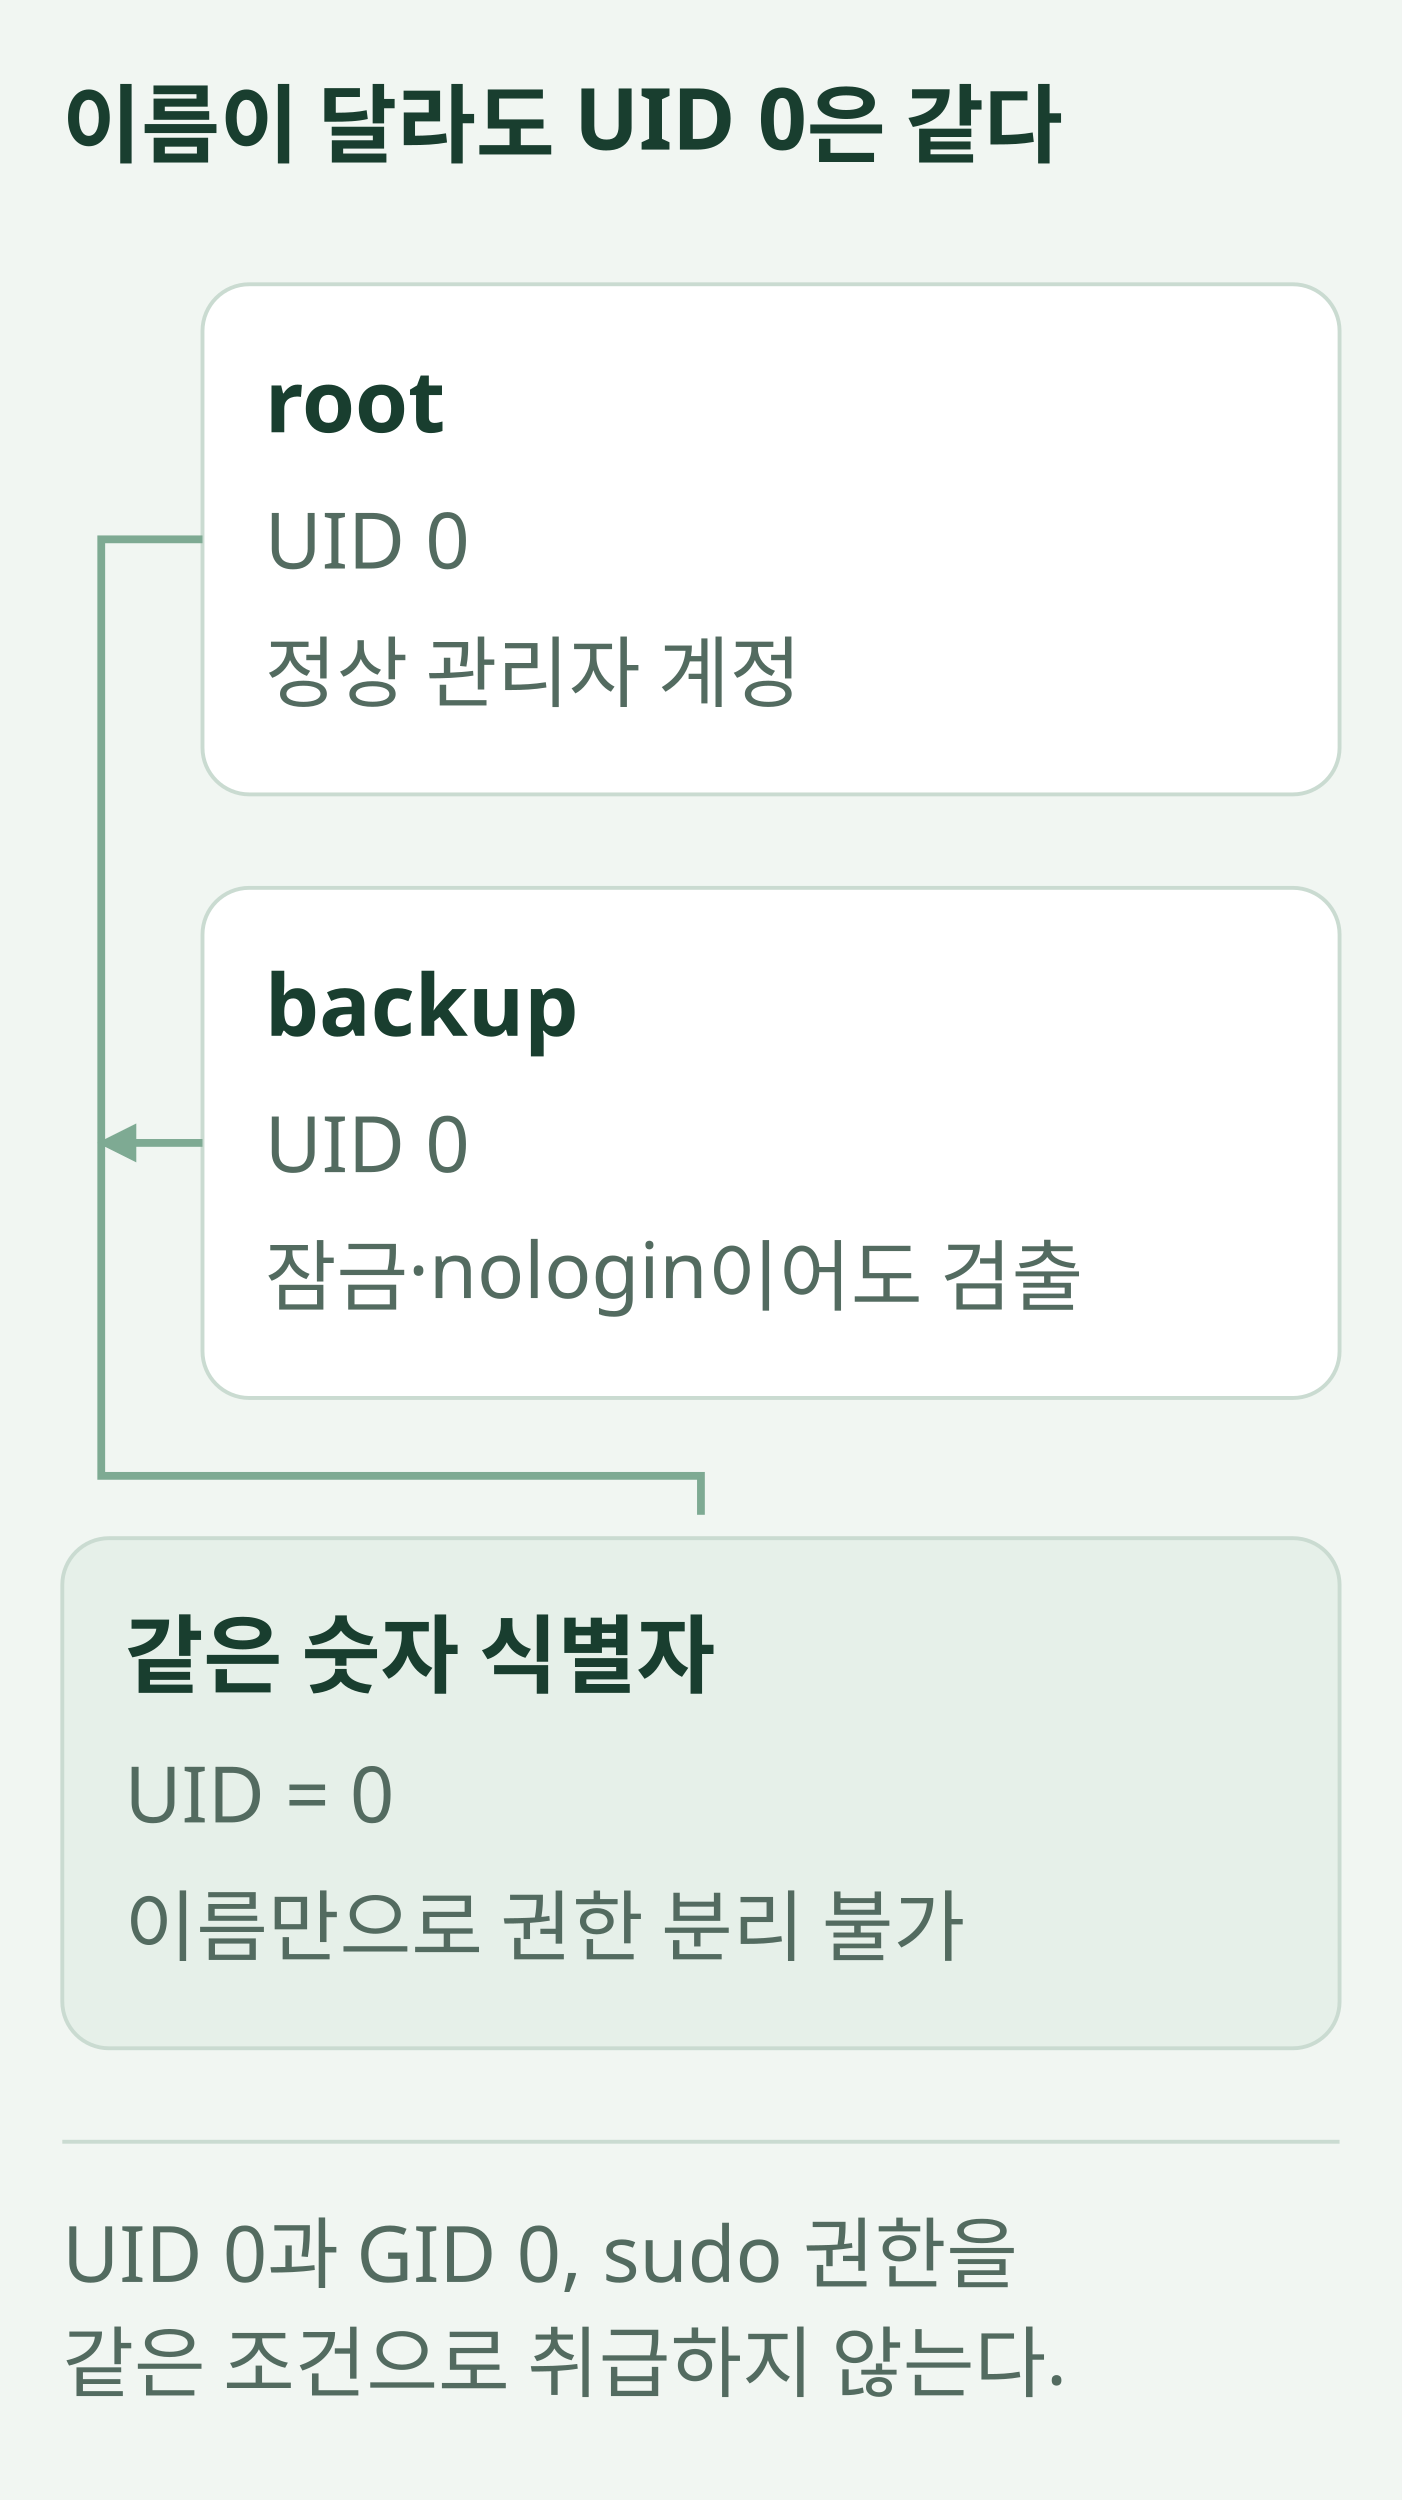
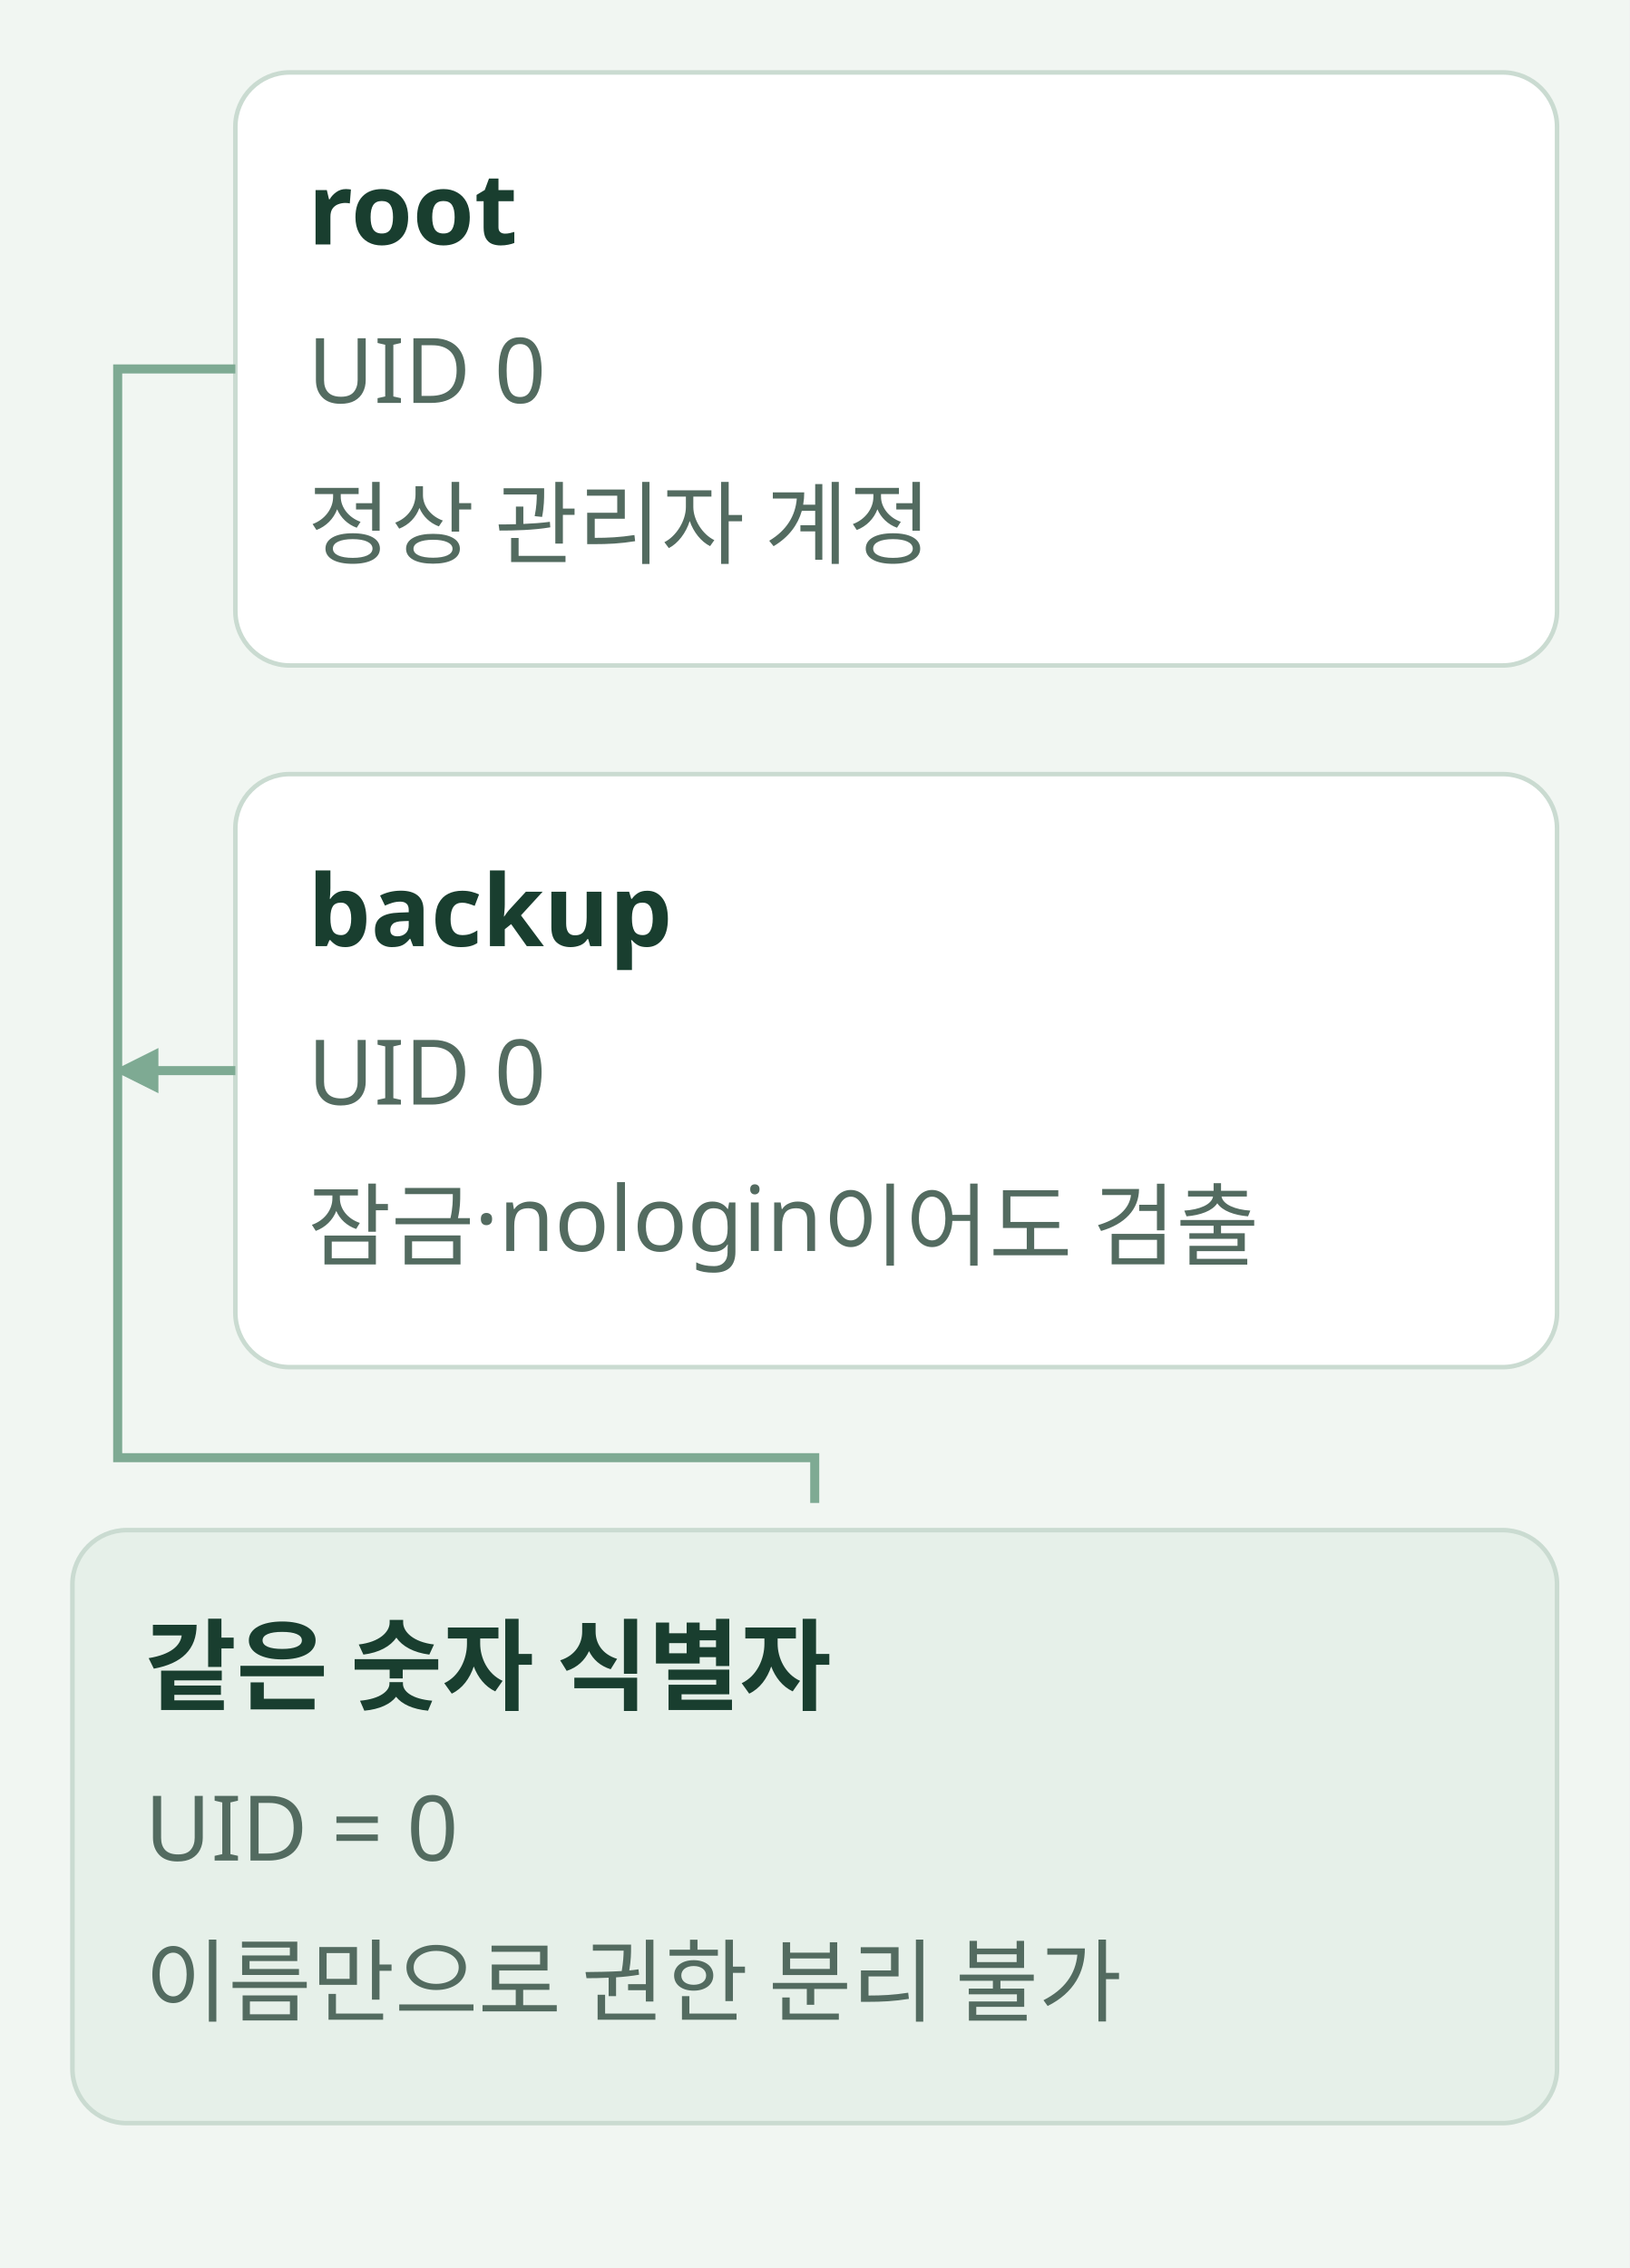
- <svg xmlns="http://www.w3.org/2000/svg" width="360" height="642" viewBox="0 0 360 642" data-diagram-kind="merge" data-layout="mobile" role="img" aria-labelledby="title desc">
+ <svg xmlns="http://www.w3.org/2000/svg" width="360" height="501" viewBox="0 0 360 501" data-diagram-kind="merge" data-layout="mobile" role="img" aria-labelledby="title desc">
  <defs>
    <marker id="arrow" viewBox="0 0 10 10" refX="9" refY="5" markerWidth="5" markerHeight="5" orient="auto-start-reverse">
      <path d="M0 0L10 5L0 10Z" fill="#7eaa93" />
    </marker>
  </defs>
-   <rect width="360" height="642" fill="#f1f6f2" />
+   <rect width="360" height="501" fill="#f1f6f2" />
  <g font-family="'Malgun Gothic','Noto Sans KR',sans-serif">
-     <text x="16" y="40" font-size="22" fill="#193e2f" font-weight="700" data-role="key">
-       <tspan x="16" dy="0">이름이 달라도 UID 0은 같다</tspan>
-     </text>
-     <rect x="52" y="73" width="292" height="131" rx="12" fill="#fff" stroke="#cadbd1" />
-     <text x="68" y="111" font-size="22" fill="#193e2f" font-weight="700" data-role="key">
+     <rect x="52" y="16" width="292" height="131" rx="12" fill="#fff" stroke="#cadbd1" />
+     <text x="68" y="54" font-size="22" fill="#193e2f" font-weight="700" data-role="key">
      <tspan x="68" dy="0">root</tspan>
    </text>
-     <text x="68" y="146" font-size="20" fill="#536b60" font-weight="400">
+     <text x="68" y="89" font-size="20" fill="#536b60" font-weight="400">
      <tspan x="68" dy="0">UID 0</tspan>
    </text>
-     <text x="68" y="180" font-size="20" fill="#536b60" font-weight="400">
+     <text x="68" y="123" font-size="20" fill="#536b60" font-weight="400">
      <tspan x="68" dy="0">정상 관리자 계정</tspan>
    </text>
-     <rect x="52" y="228" width="292" height="131" rx="12" fill="#fff" stroke="#cadbd1" />
-     <text x="68" y="266" font-size="22" fill="#193e2f" font-weight="700" data-role="key">
+     <rect x="52" y="171" width="292" height="131" rx="12" fill="#fff" stroke="#cadbd1" />
+     <text x="68" y="209" font-size="22" fill="#193e2f" font-weight="700" data-role="key">
      <tspan x="68" dy="0">backup</tspan>
    </text>
-     <text x="68" y="301" font-size="20" fill="#536b60" font-weight="400">
+     <text x="68" y="244" font-size="20" fill="#536b60" font-weight="400">
      <tspan x="68" dy="0">UID 0</tspan>
    </text>
-     <text x="68" y="335" font-size="20" fill="#536b60" font-weight="400">
+     <text x="68" y="278" font-size="20" fill="#536b60" font-weight="400">
      <tspan x="68" dy="0">잠금·nologin이어도 검출</tspan>
    </text>
-     <path d="M52 138.5H26V379H180V389 M52 293.5H26" fill="none" stroke="#7eaa93" stroke-width="2" marker-end="url(#arrow)" />
-     <rect x="16" y="395" width="328" height="131" rx="12" fill="#e6f0e9" stroke="#cadbd1" />
-     <text x="32" y="433" font-size="22" fill="#193e2f" font-weight="700" data-role="key">
+     <path d="M52 81.5H26V322H180V332 M52 236.5H26" fill="none" stroke="#7eaa93" stroke-width="2" marker-end="url(#arrow)" />
+     <rect x="16" y="338" width="328" height="131" rx="12" fill="#e6f0e9" stroke="#cadbd1" />
+     <text x="32" y="376" font-size="22" fill="#193e2f" font-weight="700" data-role="key">
      <tspan x="32" dy="0">같은 숫자 식별자</tspan>
    </text>
-     <text x="32" y="468" font-size="20" fill="#536b60" font-weight="400">
+     <text x="32" y="411" font-size="20" fill="#536b60" font-weight="400">
      <tspan x="32" dy="0">UID = 0</tspan>
    </text>
-     <text x="32" y="502" font-size="20" fill="#536b60" font-weight="400">
+     <text x="32" y="445" font-size="20" fill="#536b60" font-weight="400">
      <tspan x="32" dy="0">이름만으로 권한 분리 불가</tspan>
-     </text>
-     <path d="M16 550H344" stroke="#cadbd1" />
-     <text x="16" y="586" font-size="20" fill="#536b60" font-weight="400">
-       <tspan x="16" dy="0">UID 0과 GID 0, sudo 권한을</tspan>
-       <tspan x="16" dy="28">같은 조건으로 취급하지 않는다.</tspan>
    </text>
  </g>
</svg>
